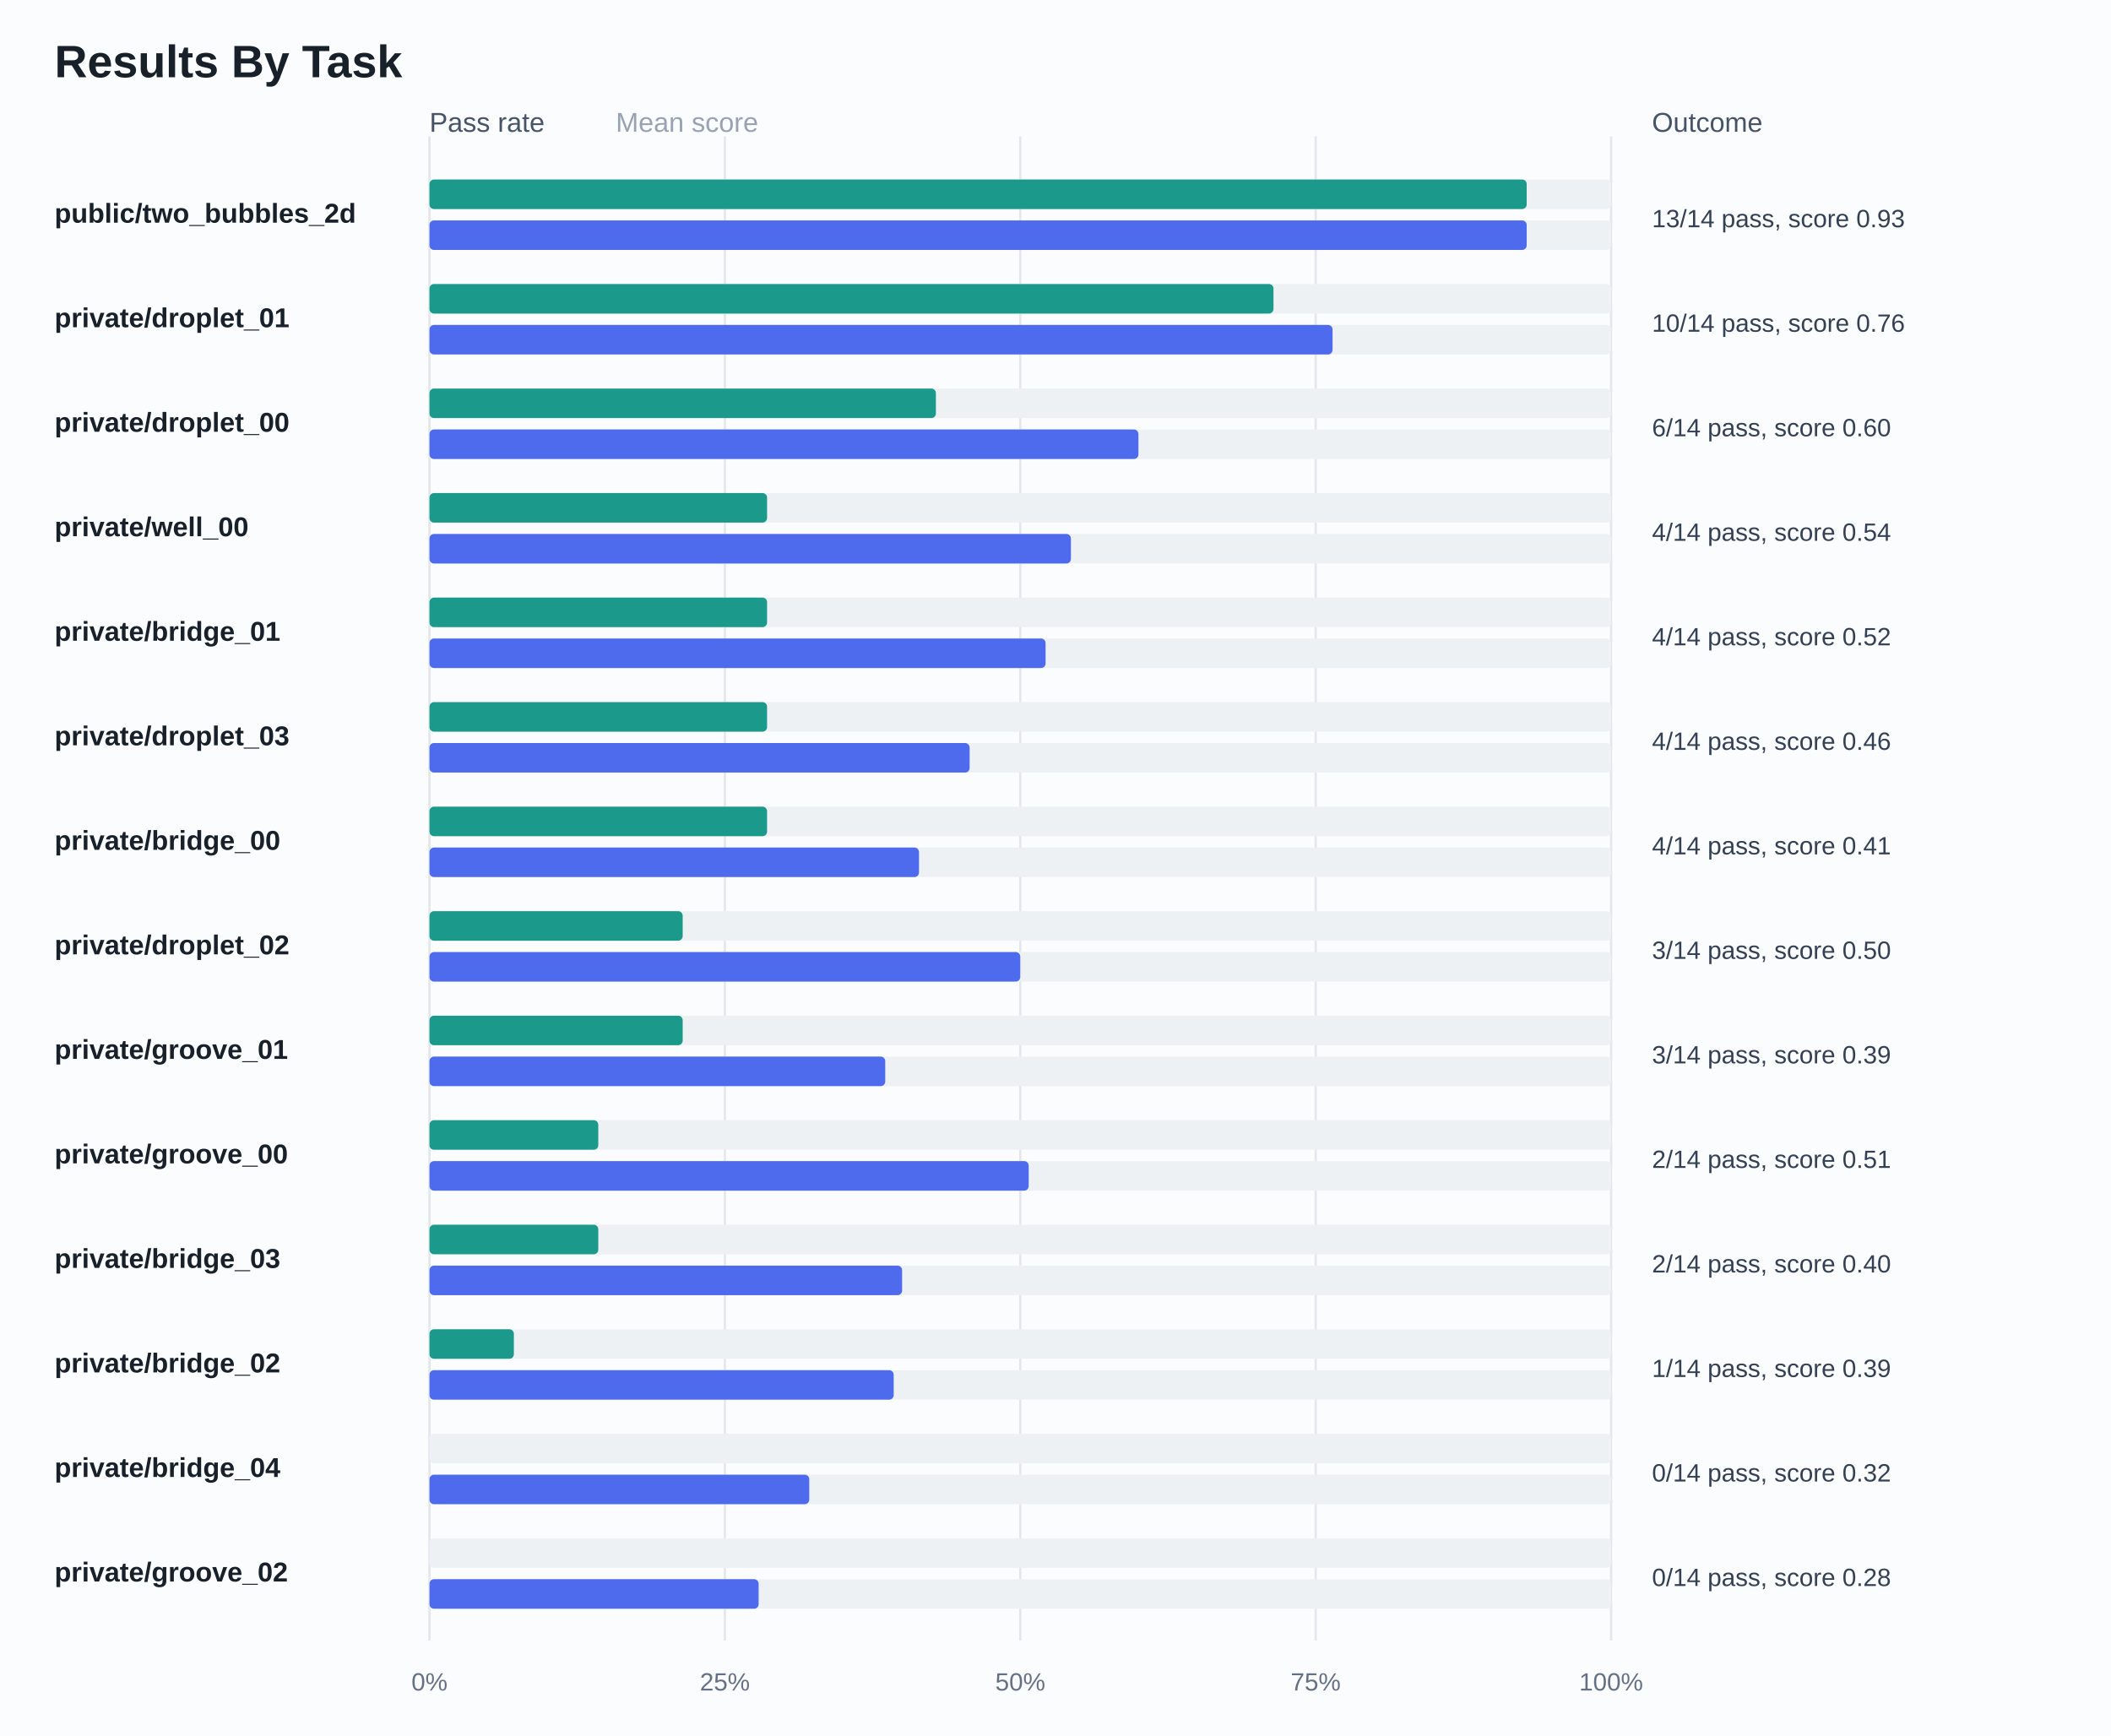
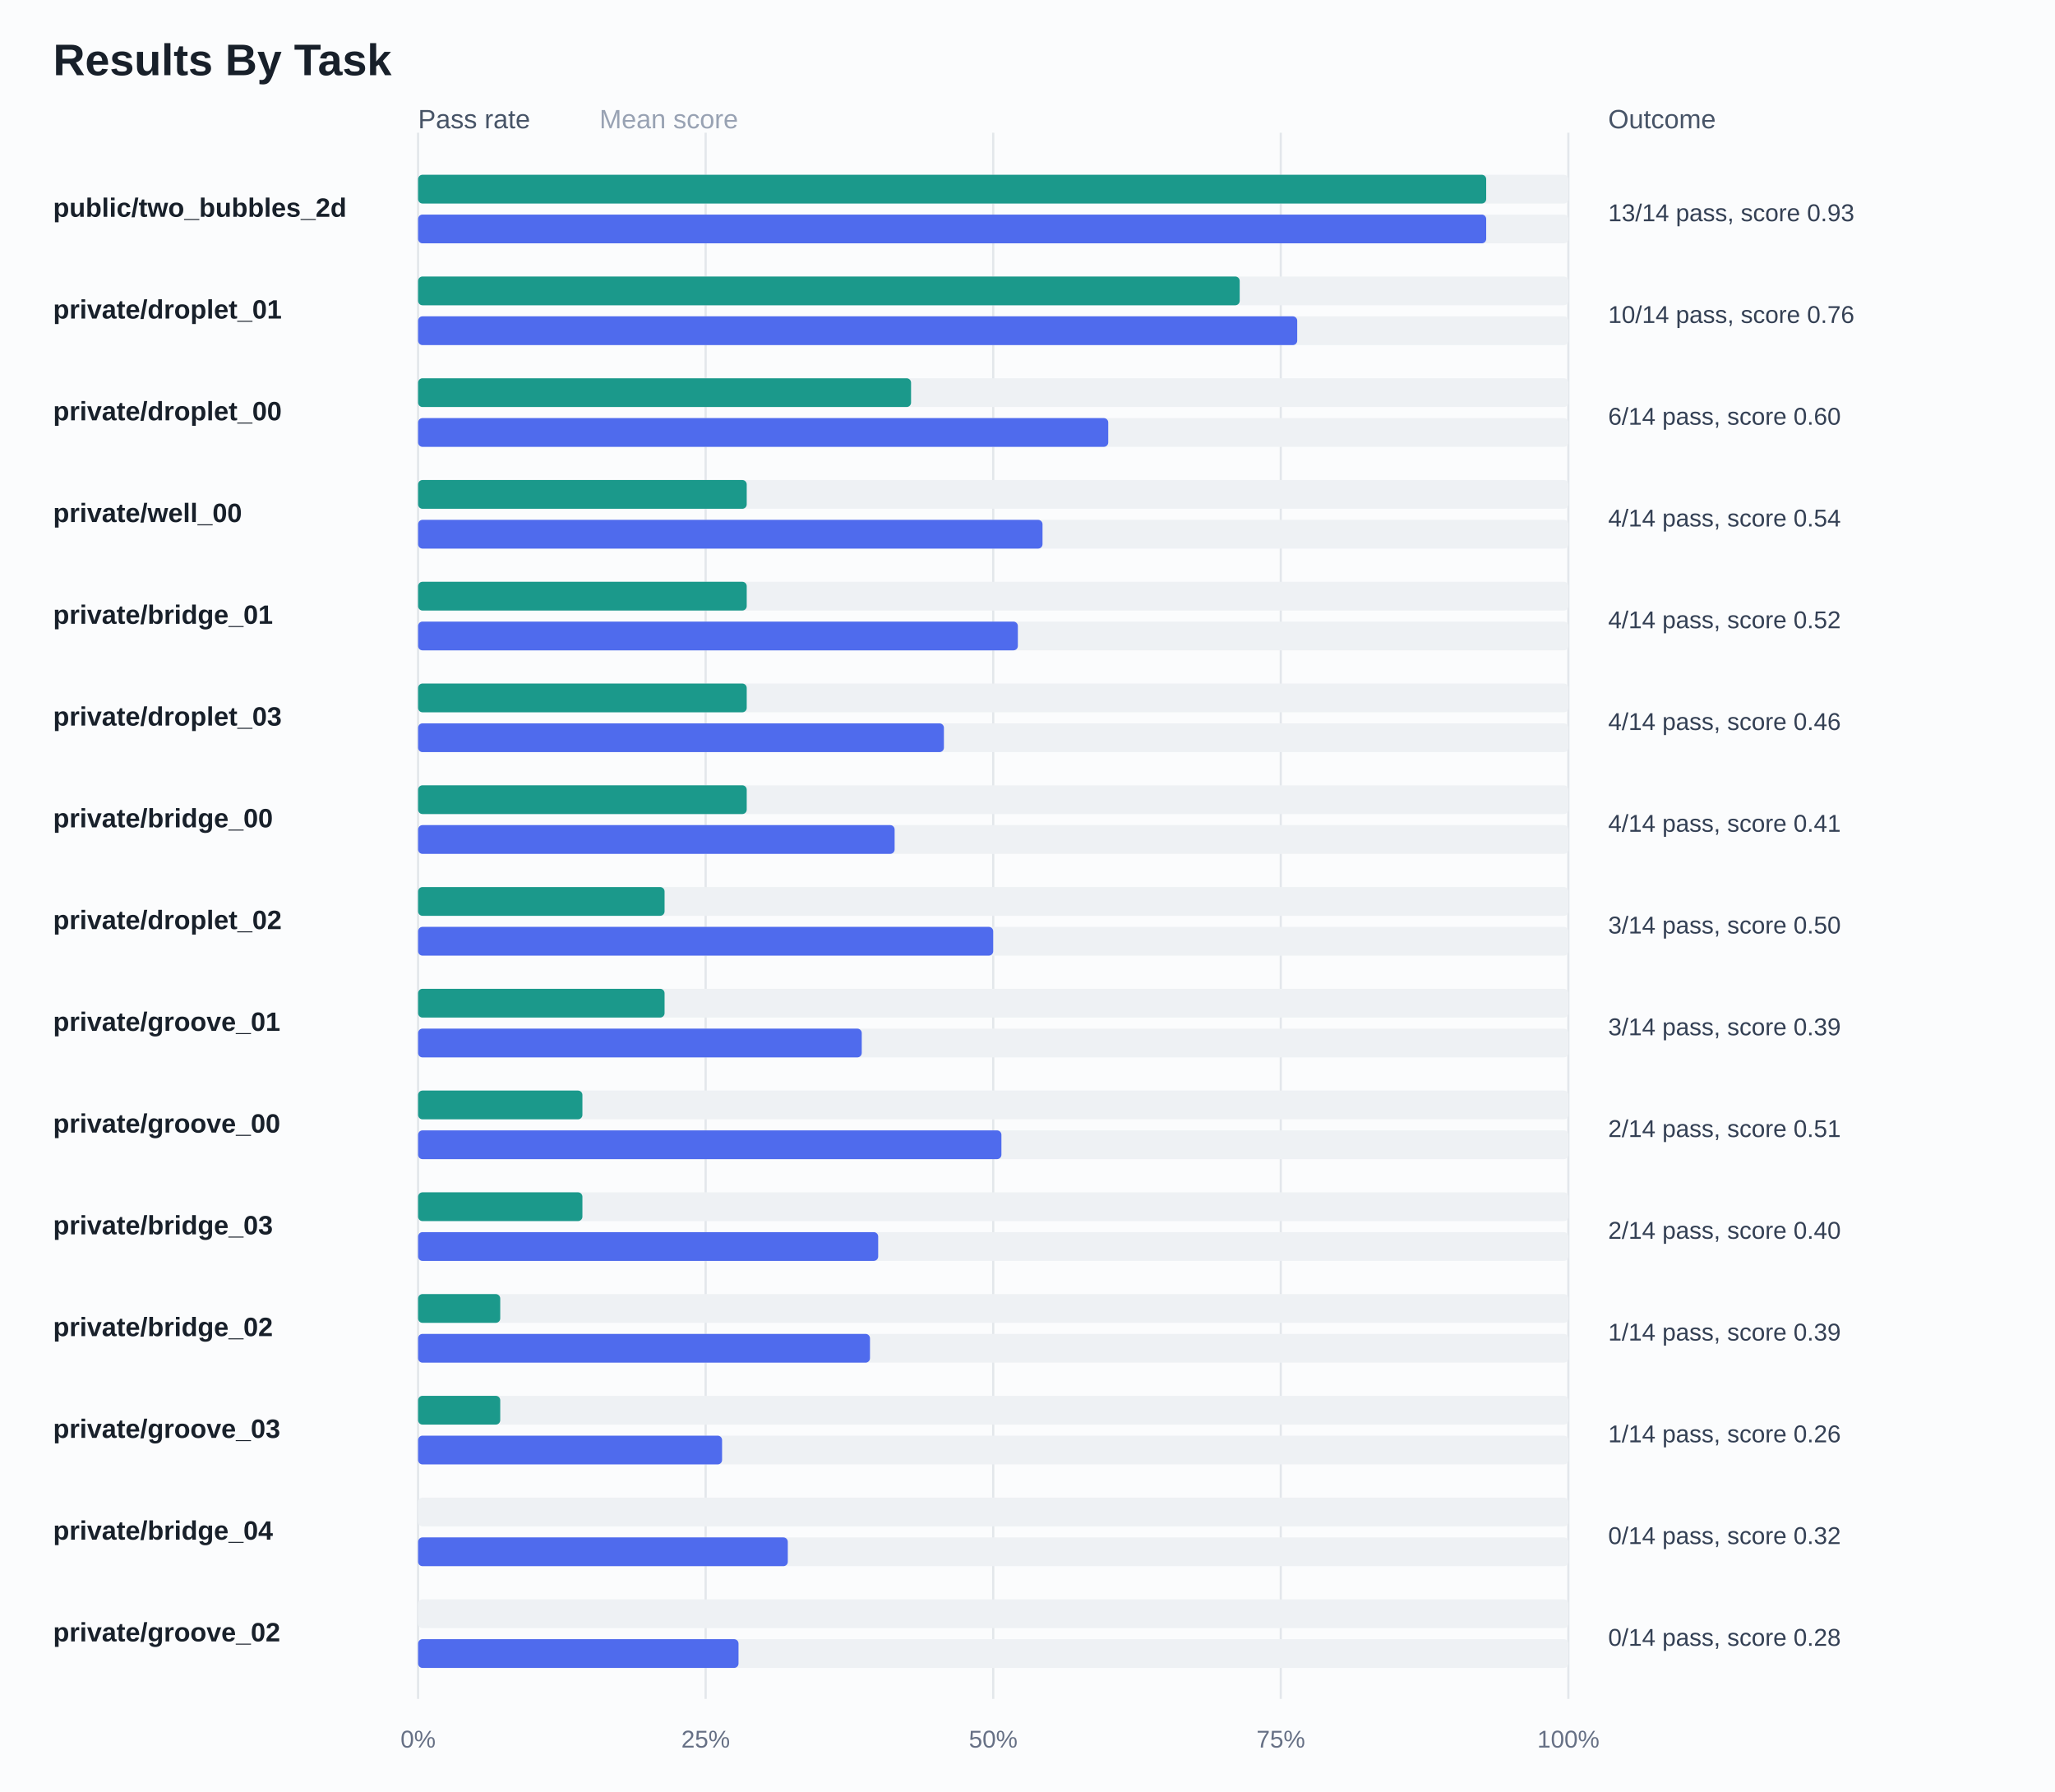
- <svg xmlns="http://www.w3.org/2000/svg" width="929" height="764" viewBox="0 0 929 764">
+ <svg xmlns="http://www.w3.org/2000/svg" width="929" height="810" viewBox="0 0 929 810">
  <rect width="100%" height="100%" fill="#fbfcfd" />
  <style>text{font-family:ui-sans-serif,system-ui,-apple-system,BlinkMacSystemFont,"Segoe UI",Arial,sans-serif;text-rendering:geometricPrecision;font-kerning:normal}.numeric{font-variant-numeric:tabular-nums;font-feature-settings:"tnum" 1,"kern" 1}</style>
  <text x="24.00" y="34.00" font-size="20" font-weight="700" text-anchor="start" fill="#18202a">Results By Task</text>
  <text x="189.00" y="58.00" font-size="12" font-weight="400" text-anchor="start" fill="#475467">Pass rate</text>
  <text x="271.00" y="58.00" font-size="12" font-weight="400" text-anchor="start" fill="#98a2b3">Mean score</text>
  <text x="727.00" y="58.00" font-size="12" font-weight="400" text-anchor="start" fill="#475467">Outcome</text>
-   <line x1="189.00" y1="60" x2="189.00" y2="722" stroke="#e3e7eb" />
-   <text x="189.00" y="744.00" font-size="11" font-weight="400" text-anchor="middle" fill="#667085">0%</text>
-   <line x1="319.00" y1="60" x2="319.00" y2="722" stroke="#e3e7eb" />
-   <text x="319.00" y="744.00" font-size="11" font-weight="400" text-anchor="middle" fill="#667085">25%</text>
-   <line x1="449.00" y1="60" x2="449.00" y2="722" stroke="#e3e7eb" />
-   <text x="449.00" y="744.00" font-size="11" font-weight="400" text-anchor="middle" fill="#667085">50%</text>
-   <line x1="579.00" y1="60" x2="579.00" y2="722" stroke="#e3e7eb" />
-   <text x="579.00" y="744.00" font-size="11" font-weight="400" text-anchor="middle" fill="#667085">75%</text>
-   <line x1="709.00" y1="60" x2="709.00" y2="722" stroke="#e3e7eb" />
-   <text x="709.00" y="744.00" font-size="11" font-weight="400" text-anchor="middle" fill="#667085">100%</text>
+   <line x1="189.00" y1="60" x2="189.00" y2="768" stroke="#e3e7eb" />
+   <text x="189.00" y="790.00" font-size="11" font-weight="400" text-anchor="middle" fill="#667085">0%</text>
+   <line x1="319.00" y1="60" x2="319.00" y2="768" stroke="#e3e7eb" />
+   <text x="319.00" y="790.00" font-size="11" font-weight="400" text-anchor="middle" fill="#667085">25%</text>
+   <line x1="449.00" y1="60" x2="449.00" y2="768" stroke="#e3e7eb" />
+   <text x="449.00" y="790.00" font-size="11" font-weight="400" text-anchor="middle" fill="#667085">50%</text>
+   <line x1="579.00" y1="60" x2="579.00" y2="768" stroke="#e3e7eb" />
+   <text x="579.00" y="790.00" font-size="11" font-weight="400" text-anchor="middle" fill="#667085">75%</text>
+   <line x1="709.00" y1="60" x2="709.00" y2="768" stroke="#e3e7eb" />
+   <text x="709.00" y="790.00" font-size="11" font-weight="400" text-anchor="middle" fill="#667085">100%</text>
  <text x="24.00" y="98.00" font-size="12" font-weight="600" text-anchor="start" fill="#18202a">public/two_bubbles_2d</text>
  <rect x="189" y="79" width="520" height="13" rx="2" fill="#eef1f4" />
  <rect x="189" y="97" width="520" height="13" rx="2" fill="#eef1f4" />
  <rect x="189" y="79" width="482.86" height="13" rx="2" fill="#1b998b" />
  <rect x="189" y="97" width="482.86" height="13" rx="2" fill="#4f6bed" />
  <text class="numeric" x="727.00" y="100.00" font-size="11" font-weight="400" text-anchor="start" fill="#344054">13/14 pass, score 0.93</text>
  <text x="24.00" y="144.00" font-size="12" font-weight="600" text-anchor="start" fill="#18202a">private/droplet_01</text>
  <rect x="189" y="125" width="520" height="13" rx="2" fill="#eef1f4" />
  <rect x="189" y="143" width="520" height="13" rx="2" fill="#eef1f4" />
  <rect x="189" y="125" width="371.43" height="13" rx="2" fill="#1b998b" />
  <rect x="189" y="143" width="397.43" height="13" rx="2" fill="#4f6bed" />
  <text class="numeric" x="727.00" y="146.00" font-size="11" font-weight="400" text-anchor="start" fill="#344054">10/14 pass, score 0.76</text>
  <text x="24.00" y="190.00" font-size="12" font-weight="600" text-anchor="start" fill="#18202a">private/droplet_00</text>
  <rect x="189" y="171" width="520" height="13" rx="2" fill="#eef1f4" />
  <rect x="189" y="189" width="520" height="13" rx="2" fill="#eef1f4" />
  <rect x="189" y="171" width="222.86" height="13" rx="2" fill="#1b998b" />
  <rect x="189" y="189" width="312.00" height="13" rx="2" fill="#4f6bed" />
  <text class="numeric" x="727.00" y="192.00" font-size="11" font-weight="400" text-anchor="start" fill="#344054">6/14 pass, score 0.60</text>
  <text x="24.00" y="236.00" font-size="12" font-weight="600" text-anchor="start" fill="#18202a">private/well_00</text>
  <rect x="189" y="217" width="520" height="13" rx="2" fill="#eef1f4" />
  <rect x="189" y="235" width="520" height="13" rx="2" fill="#eef1f4" />
  <rect x="189" y="217" width="148.57" height="13" rx="2" fill="#1b998b" />
  <rect x="189" y="235" width="282.29" height="13" rx="2" fill="#4f6bed" />
  <text class="numeric" x="727.00" y="238.00" font-size="11" font-weight="400" text-anchor="start" fill="#344054">4/14 pass, score 0.54</text>
  <text x="24.00" y="282.00" font-size="12" font-weight="600" text-anchor="start" fill="#18202a">private/bridge_01</text>
  <rect x="189" y="263" width="520" height="13" rx="2" fill="#eef1f4" />
  <rect x="189" y="281" width="520" height="13" rx="2" fill="#eef1f4" />
  <rect x="189" y="263" width="148.57" height="13" rx="2" fill="#1b998b" />
  <rect x="189" y="281" width="271.14" height="13" rx="2" fill="#4f6bed" />
  <text class="numeric" x="727.00" y="284.00" font-size="11" font-weight="400" text-anchor="start" fill="#344054">4/14 pass, score 0.52</text>
  <text x="24.00" y="328.00" font-size="12" font-weight="600" text-anchor="start" fill="#18202a">private/droplet_03</text>
  <rect x="189" y="309" width="520" height="13" rx="2" fill="#eef1f4" />
  <rect x="189" y="327" width="520" height="13" rx="2" fill="#eef1f4" />
  <rect x="189" y="309" width="148.57" height="13" rx="2" fill="#1b998b" />
  <rect x="189" y="327" width="237.71" height="13" rx="2" fill="#4f6bed" />
  <text class="numeric" x="727.00" y="330.00" font-size="11" font-weight="400" text-anchor="start" fill="#344054">4/14 pass, score 0.46</text>
  <text x="24.00" y="374.00" font-size="12" font-weight="600" text-anchor="start" fill="#18202a">private/bridge_00</text>
  <rect x="189" y="355" width="520" height="13" rx="2" fill="#eef1f4" />
  <rect x="189" y="373" width="520" height="13" rx="2" fill="#eef1f4" />
  <rect x="189" y="355" width="148.57" height="13" rx="2" fill="#1b998b" />
  <rect x="189" y="373" width="215.43" height="13" rx="2" fill="#4f6bed" />
  <text class="numeric" x="727.00" y="376.00" font-size="11" font-weight="400" text-anchor="start" fill="#344054">4/14 pass, score 0.41</text>
  <text x="24.00" y="420.00" font-size="12" font-weight="600" text-anchor="start" fill="#18202a">private/droplet_02</text>
  <rect x="189" y="401" width="520" height="13" rx="2" fill="#eef1f4" />
  <rect x="189" y="419" width="520" height="13" rx="2" fill="#eef1f4" />
  <rect x="189" y="401" width="111.43" height="13" rx="2" fill="#1b998b" />
  <rect x="189" y="419" width="260.00" height="13" rx="2" fill="#4f6bed" />
  <text class="numeric" x="727.00" y="422.00" font-size="11" font-weight="400" text-anchor="start" fill="#344054">3/14 pass, score 0.50</text>
  <text x="24.00" y="466.00" font-size="12" font-weight="600" text-anchor="start" fill="#18202a">private/groove_01</text>
  <rect x="189" y="447" width="520" height="13" rx="2" fill="#eef1f4" />
  <rect x="189" y="465" width="520" height="13" rx="2" fill="#eef1f4" />
  <rect x="189" y="447" width="111.43" height="13" rx="2" fill="#1b998b" />
  <rect x="189" y="465" width="200.57" height="13" rx="2" fill="#4f6bed" />
  <text class="numeric" x="727.00" y="468.00" font-size="11" font-weight="400" text-anchor="start" fill="#344054">3/14 pass, score 0.39</text>
  <text x="24.00" y="512.00" font-size="12" font-weight="600" text-anchor="start" fill="#18202a">private/groove_00</text>
  <rect x="189" y="493" width="520" height="13" rx="2" fill="#eef1f4" />
  <rect x="189" y="511" width="520" height="13" rx="2" fill="#eef1f4" />
  <rect x="189" y="493" width="74.29" height="13" rx="2" fill="#1b998b" />
  <rect x="189" y="511" width="263.71" height="13" rx="2" fill="#4f6bed" />
  <text class="numeric" x="727.00" y="514.00" font-size="11" font-weight="400" text-anchor="start" fill="#344054">2/14 pass, score 0.51</text>
  <text x="24.00" y="558.00" font-size="12" font-weight="600" text-anchor="start" fill="#18202a">private/bridge_03</text>
  <rect x="189" y="539" width="520" height="13" rx="2" fill="#eef1f4" />
  <rect x="189" y="557" width="520" height="13" rx="2" fill="#eef1f4" />
  <rect x="189" y="539" width="74.29" height="13" rx="2" fill="#1b998b" />
  <rect x="189" y="557" width="208.00" height="13" rx="2" fill="#4f6bed" />
  <text class="numeric" x="727.00" y="560.00" font-size="11" font-weight="400" text-anchor="start" fill="#344054">2/14 pass, score 0.40</text>
  <text x="24.00" y="604.00" font-size="12" font-weight="600" text-anchor="start" fill="#18202a">private/bridge_02</text>
  <rect x="189" y="585" width="520" height="13" rx="2" fill="#eef1f4" />
  <rect x="189" y="603" width="520" height="13" rx="2" fill="#eef1f4" />
  <rect x="189" y="585" width="37.14" height="13" rx="2" fill="#1b998b" />
  <rect x="189" y="603" width="204.29" height="13" rx="2" fill="#4f6bed" />
  <text class="numeric" x="727.00" y="606.00" font-size="11" font-weight="400" text-anchor="start" fill="#344054">1/14 pass, score 0.39</text>
-   <text x="24.00" y="650.00" font-size="12" font-weight="600" text-anchor="start" fill="#18202a">private/bridge_04</text>
+   <text x="24.00" y="650.00" font-size="12" font-weight="600" text-anchor="start" fill="#18202a">private/groove_03</text>
  <rect x="189" y="631" width="520" height="13" rx="2" fill="#eef1f4" />
  <rect x="189" y="649" width="520" height="13" rx="2" fill="#eef1f4" />
-   <rect x="189" y="631" width="0.00" height="13" rx="2" fill="#1b998b" />
-   <rect x="189" y="649" width="167.14" height="13" rx="2" fill="#4f6bed" />
-   <text class="numeric" x="727.00" y="652.00" font-size="11" font-weight="400" text-anchor="start" fill="#344054">0/14 pass, score 0.32</text>
-   <text x="24.00" y="696.00" font-size="12" font-weight="600" text-anchor="start" fill="#18202a">private/groove_02</text>
+   <rect x="189" y="631" width="37.14" height="13" rx="2" fill="#1b998b" />
+   <rect x="189" y="649" width="137.43" height="13" rx="2" fill="#4f6bed" />
+   <text class="numeric" x="727.00" y="652.00" font-size="11" font-weight="400" text-anchor="start" fill="#344054">1/14 pass, score 0.26</text>
+   <text x="24.00" y="696.00" font-size="12" font-weight="600" text-anchor="start" fill="#18202a">private/bridge_04</text>
  <rect x="189" y="677" width="520" height="13" rx="2" fill="#eef1f4" />
  <rect x="189" y="695" width="520" height="13" rx="2" fill="#eef1f4" />
  <rect x="189" y="677" width="0.00" height="13" rx="2" fill="#1b998b" />
-   <rect x="189" y="695" width="144.86" height="13" rx="2" fill="#4f6bed" />
-   <text class="numeric" x="727.00" y="698.00" font-size="11" font-weight="400" text-anchor="start" fill="#344054">0/14 pass, score 0.28</text>
+   <rect x="189" y="695" width="167.14" height="13" rx="2" fill="#4f6bed" />
+   <text class="numeric" x="727.00" y="698.00" font-size="11" font-weight="400" text-anchor="start" fill="#344054">0/14 pass, score 0.32</text>
+   <text x="24.00" y="742.00" font-size="12" font-weight="600" text-anchor="start" fill="#18202a">private/groove_02</text>
+   <rect x="189" y="723" width="520" height="13" rx="2" fill="#eef1f4" />
+   <rect x="189" y="741" width="520" height="13" rx="2" fill="#eef1f4" />
+   <rect x="189" y="723" width="0.00" height="13" rx="2" fill="#1b998b" />
+   <rect x="189" y="741" width="144.86" height="13" rx="2" fill="#4f6bed" />
+   <text class="numeric" x="727.00" y="744.00" font-size="11" font-weight="400" text-anchor="start" fill="#344054">0/14 pass, score 0.28</text>
</svg>
